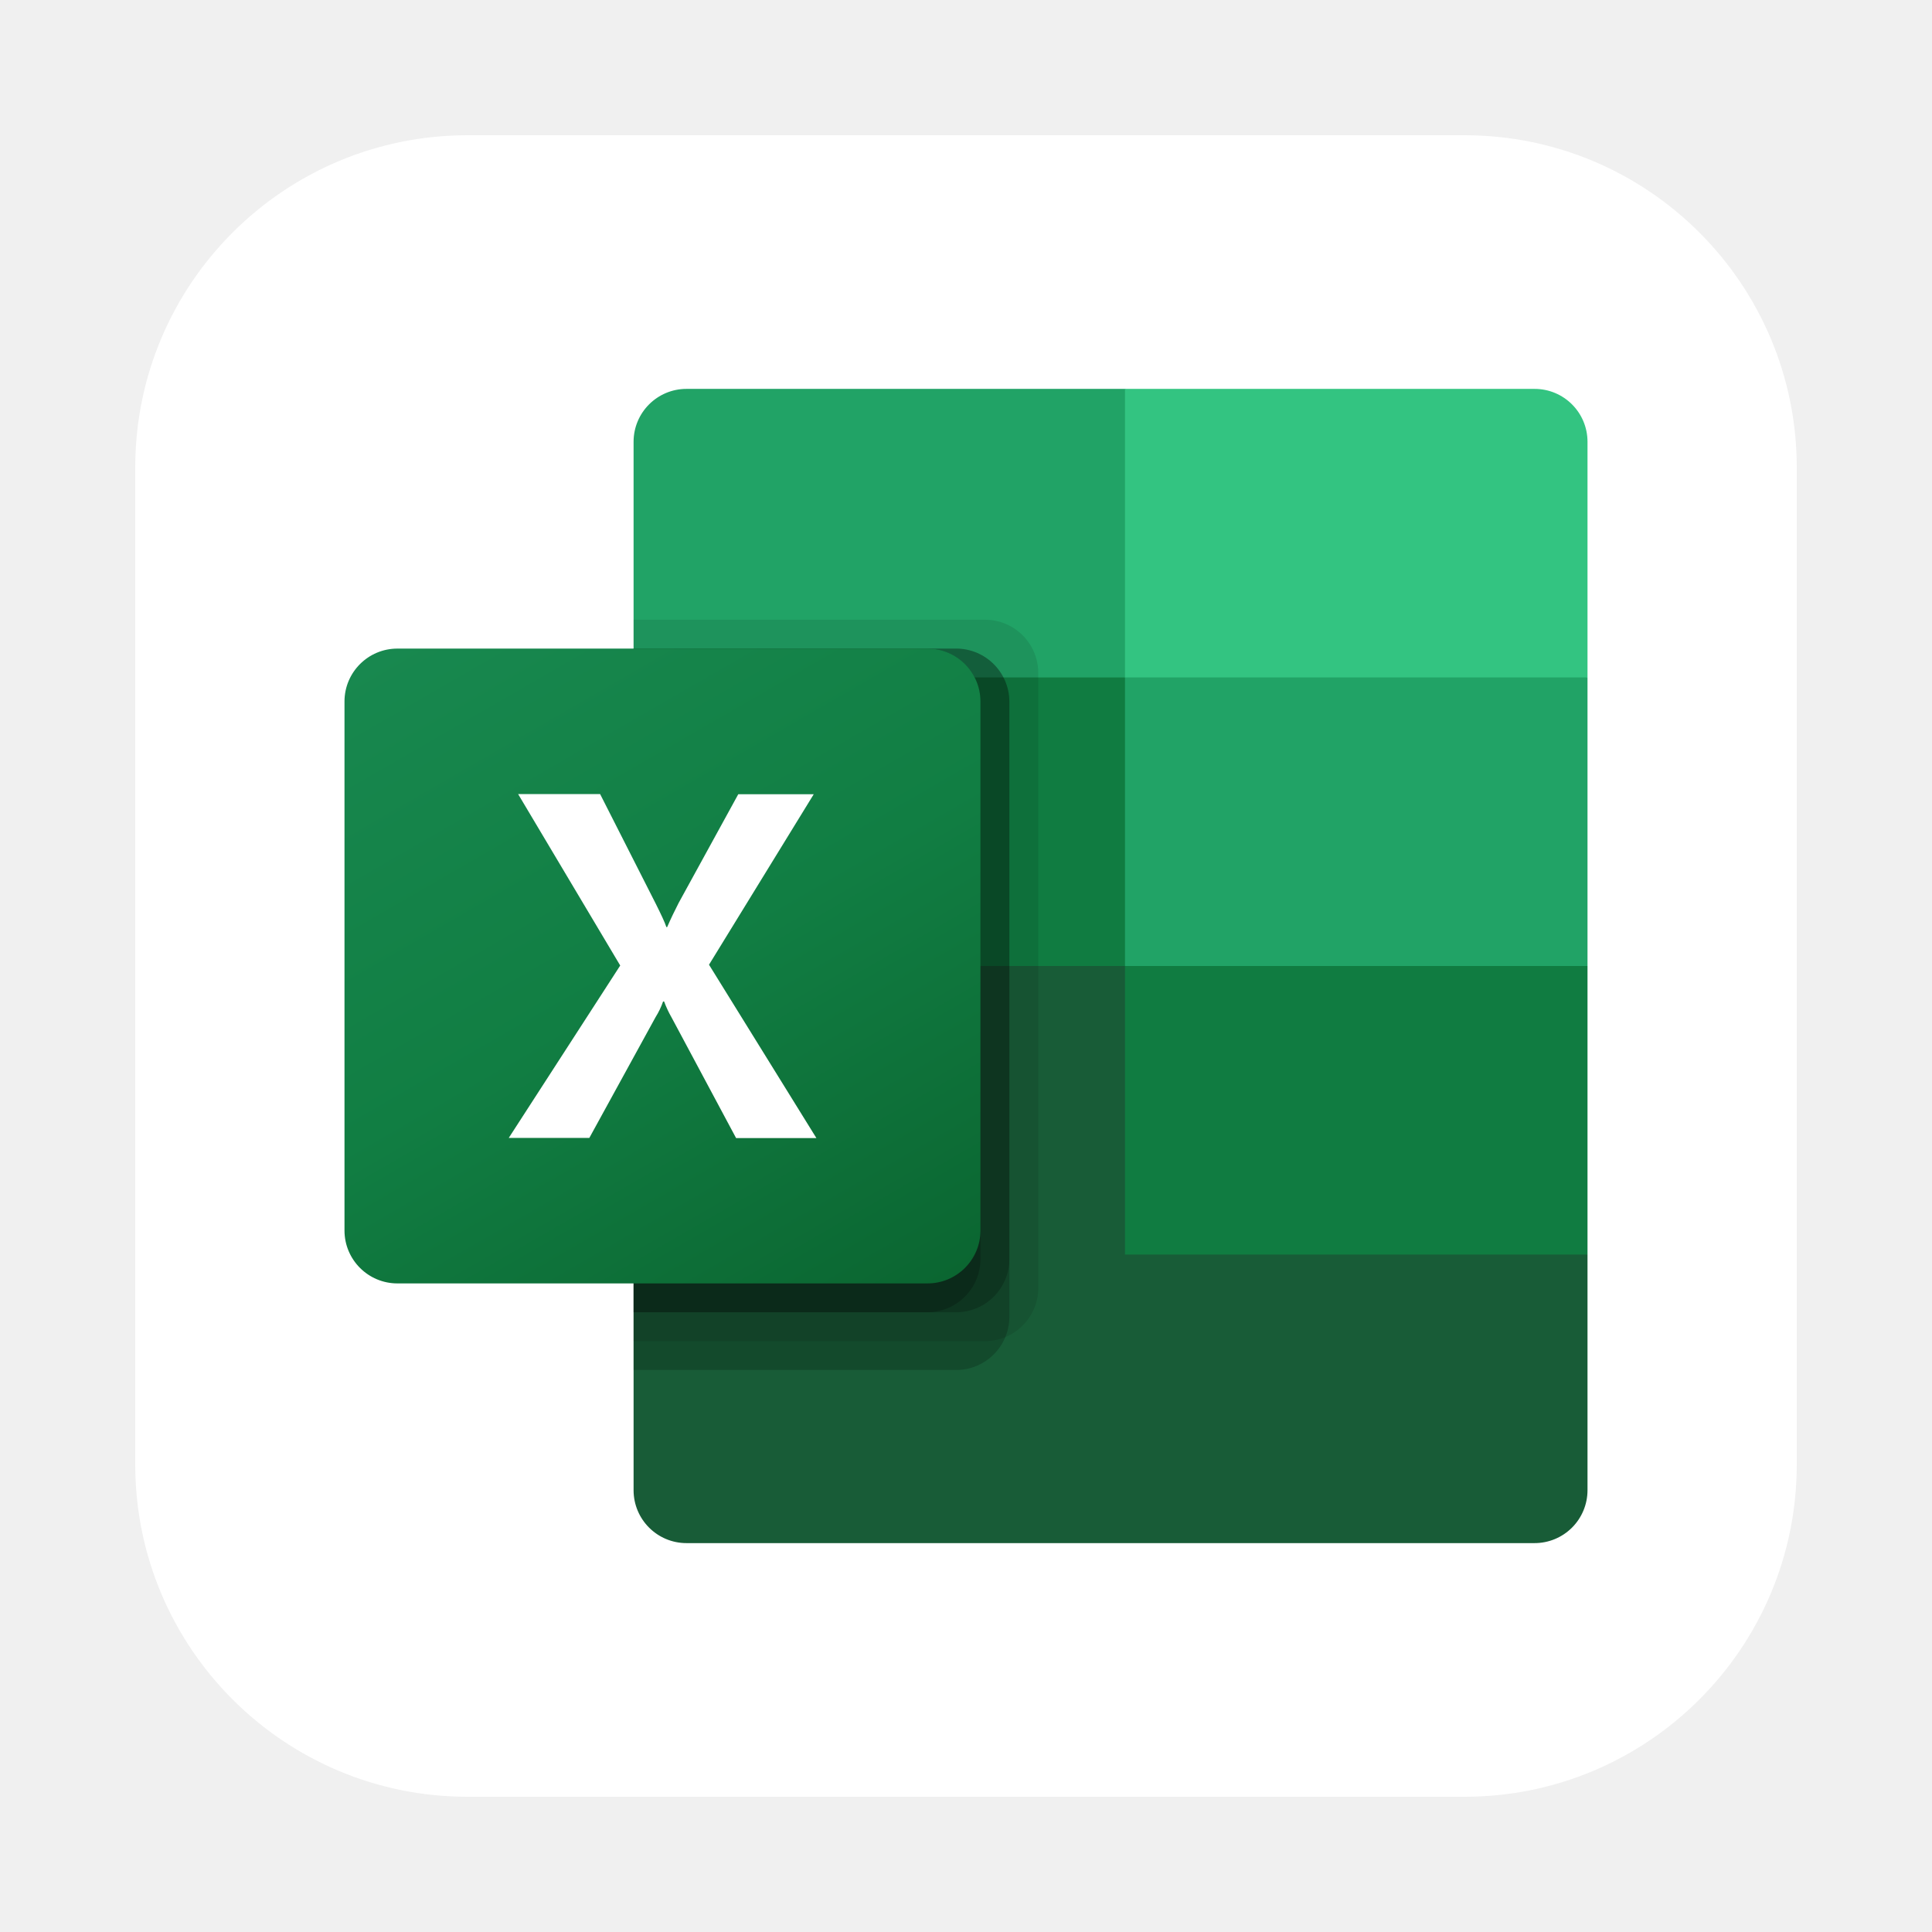
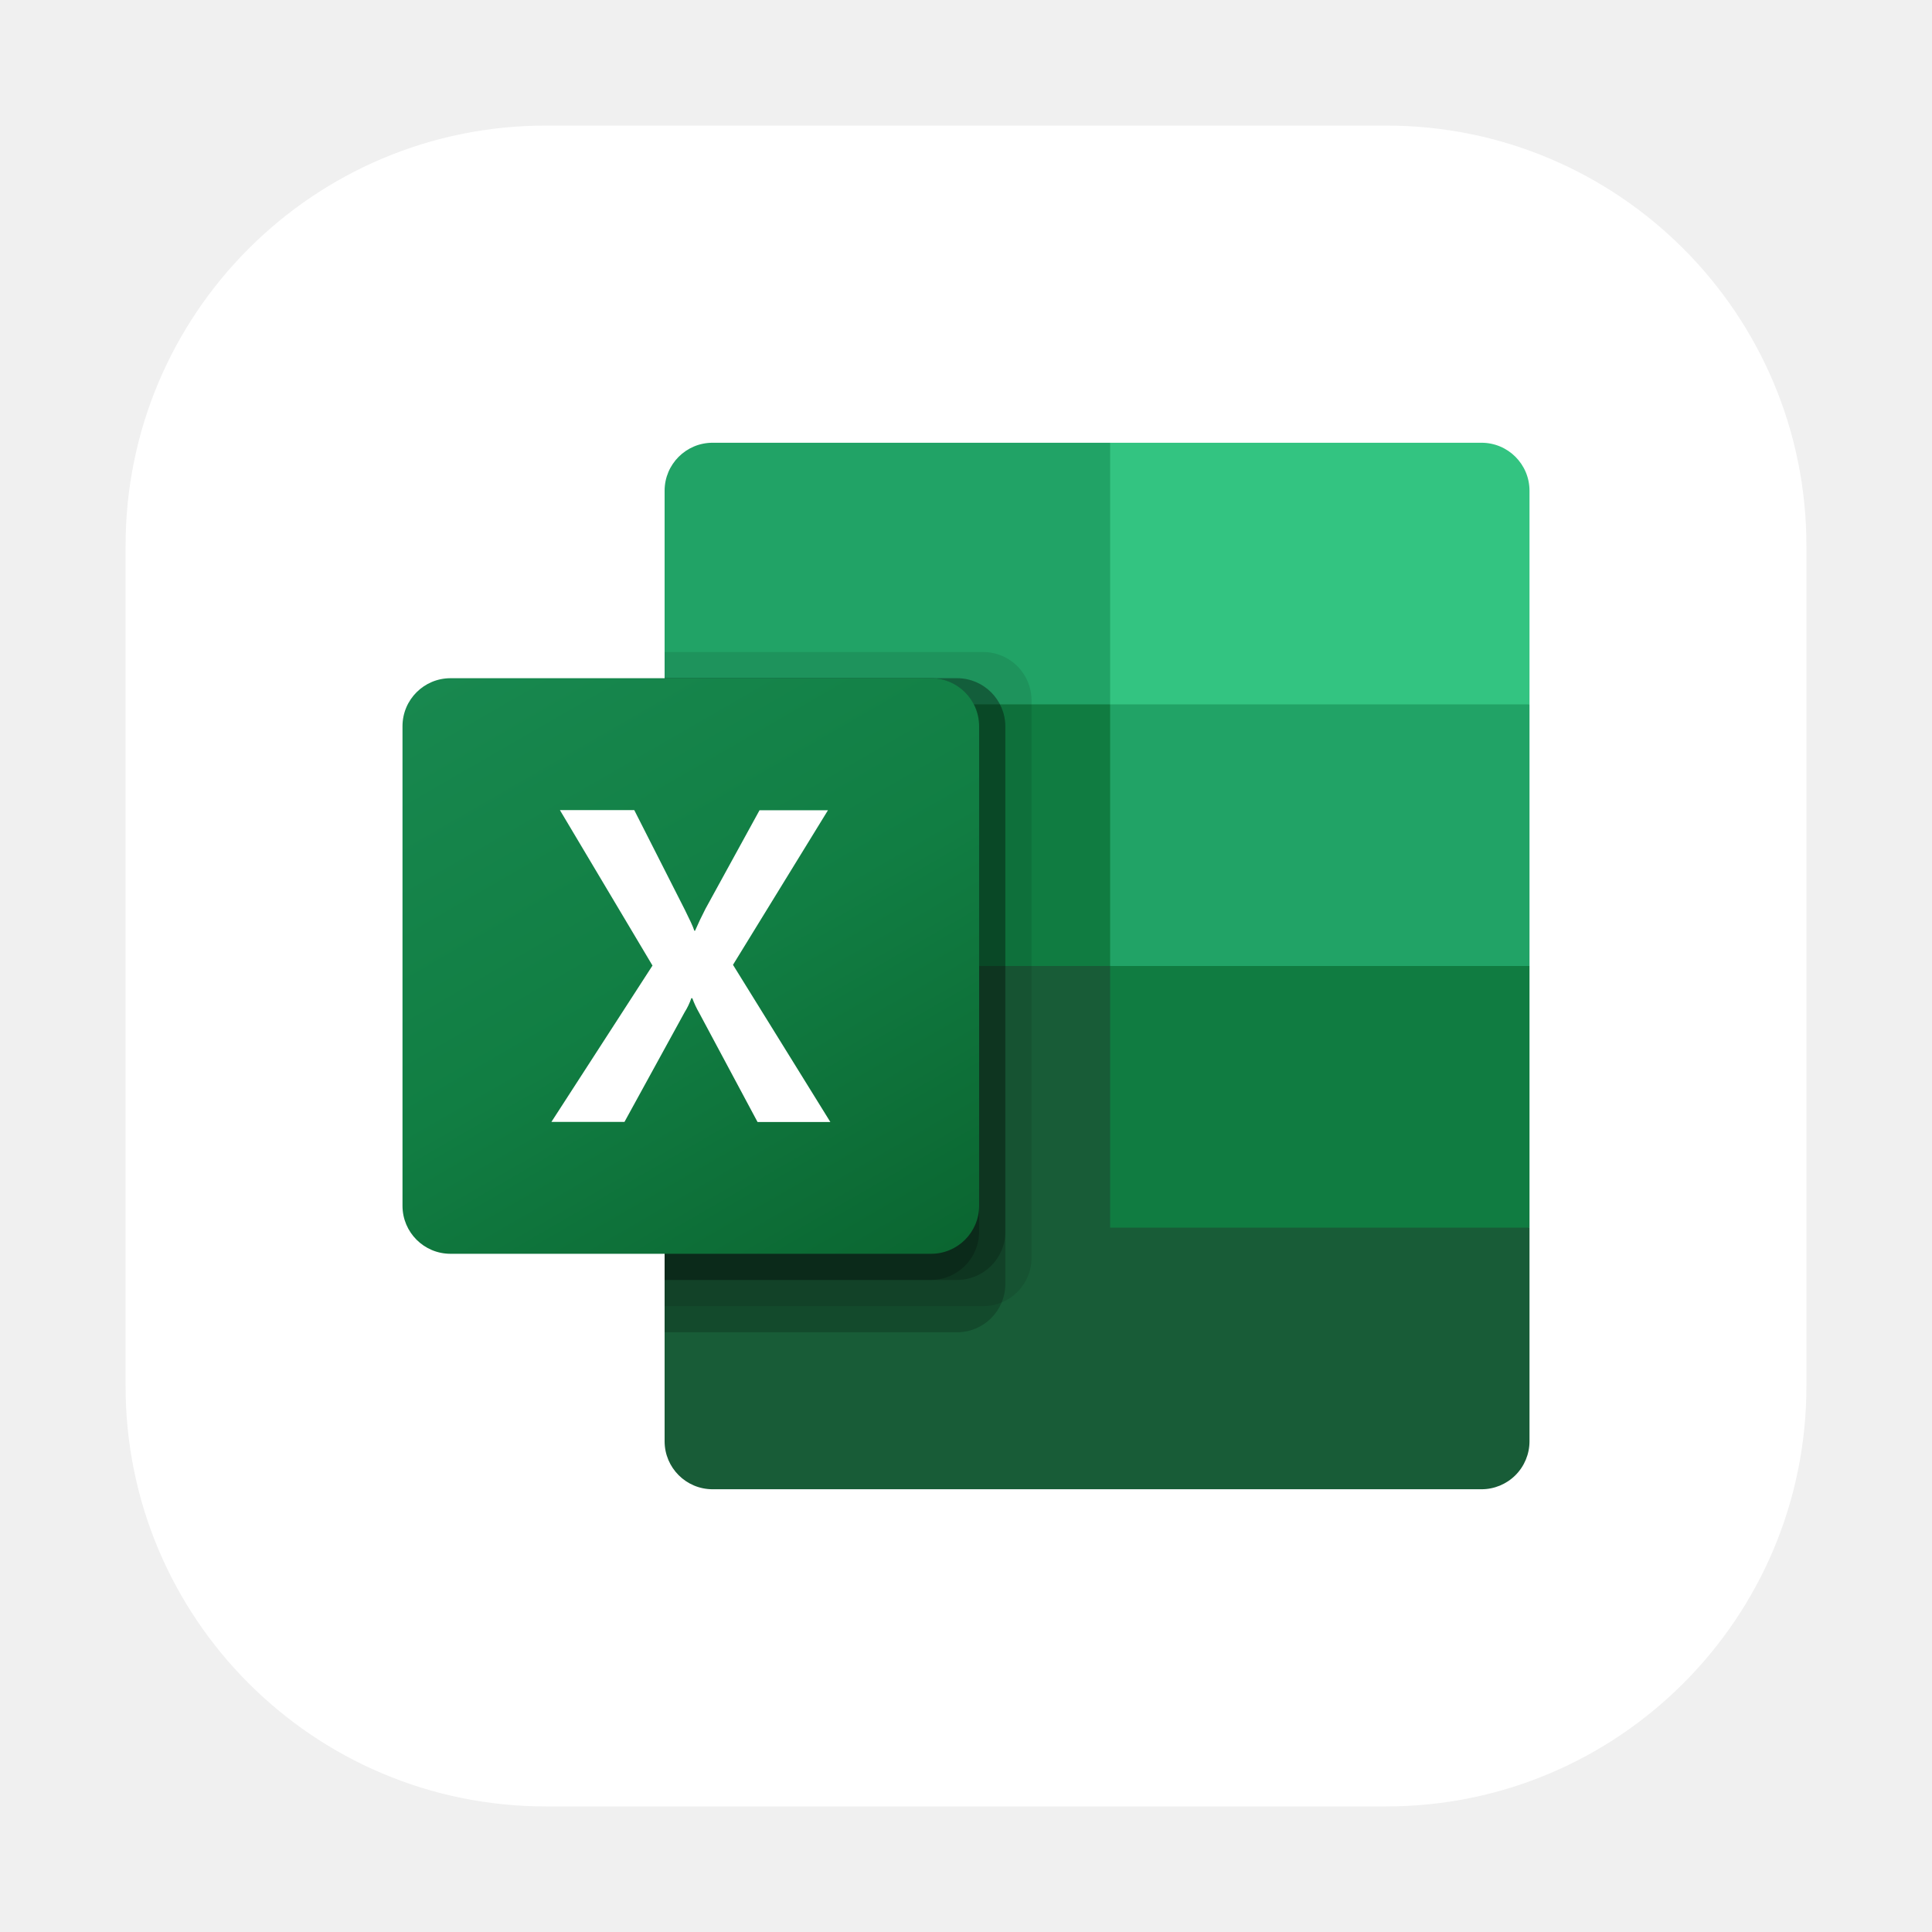
- <svg xmlns="http://www.w3.org/2000/svg" width="64px" height="64px" viewBox="-5.76 -5.76 43.52 43.52" fill="#000000">
-   <g id="SVGRepo_bgCarrier" stroke-width="0" transform="translate(2.24,2.24), scale(0.86)">
-     <rect x="-5.76" y="-5.76" width="43.52" height="43.52" rx="8.704" fill="#ffffff" strokewidth="0" />
+ <svg xmlns="http://www.w3.org/2000/svg" width="64px" height="64px" viewBox="-8 -8 48.00 48.00" fill="#000000">
+   <g id="SVGRepo_bgCarrier" stroke-width="0" transform="translate(2.08,2.08), scale(0.87)">
+     <rect x="-8" y="-8" width="48.00" height="48.00" rx="12" fill="#ffffff" strokewidth="0" />
  </g>
  <g id="SVGRepo_tracerCarrier" stroke-linecap="round" stroke-linejoin="round" />
  <g id="SVGRepo_iconCarrier">
    <defs>
      <linearGradient id="a" x1="4.494" y1="-2092.086" x2="13.832" y2="-2075.914" gradientTransform="translate(0 2100)" gradientUnits="userSpaceOnUse">
        <stop offset="0" stop-color="#18884f" />
        <stop offset="0.5" stop-color="#117e43" />
        <stop offset="1" stop-color="#0b6631" />
      </linearGradient>
    </defs>
    <path d="M19.581,15.35,8.512,13.4V27.809A1.192,1.192,0,0,0,9.705,29h19.1A1.192,1.192,0,0,0,30,27.809h0V22.5Z" style="fill:#185c37" />
    <path d="M19.581,3H9.705A1.192,1.192,0,0,0,8.512,4.191h0V9.5L19.581,16l5.861,1.95L30,16V9.5Z" style="fill:#21a366" />
    <path d="M8.512,9.5H19.581V16H8.512Z" style="fill:#107c41" />
    <path d="M16.434,8.2H8.512V24.45h7.922a1.2,1.2,0,0,0,1.194-1.191V9.391A1.2,1.2,0,0,0,16.434,8.2Z" style="opacity:0.1;isolation:isolate" />
    <path d="M15.783,8.85H8.512V25.1h7.271a1.2,1.2,0,0,0,1.194-1.191V10.041A1.2,1.2,0,0,0,15.783,8.85Z" style="opacity:0.2;isolation:isolate" />
    <path d="M15.783,8.85H8.512V23.8h7.271a1.2,1.2,0,0,0,1.194-1.191V10.041A1.2,1.2,0,0,0,15.783,8.85Z" style="opacity:0.2;isolation:isolate" />
    <path d="M15.132,8.85H8.512V23.8h6.62a1.2,1.2,0,0,0,1.194-1.191V10.041A1.2,1.2,0,0,0,15.132,8.85Z" style="opacity:0.2;isolation:isolate" />
    <path d="M3.194,8.85H15.132a1.193,1.193,0,0,1,1.194,1.191V21.959a1.193,1.193,0,0,1-1.194,1.191H3.194A1.192,1.192,0,0,1,2,21.959V10.041A1.192,1.192,0,0,1,3.194,8.85Z" style="fill:url(#a)" />
    <path d="M5.7,19.873l2.511-3.884-2.3-3.862H7.758L9.013,14.6c.116.234.2.408.238.524h.017c.082-.188.169-.369.26-.546l1.342-2.447h1.7l-2.359,3.84,2.419,3.905H10.821l-1.45-2.711A2.355,2.355,0,0,1,9.2,16.8H9.176a1.688,1.688,0,0,1-.168.351L7.515,19.873Z" style="fill:#fff" />
    <path d="M28.806,3H19.581V9.5H30V4.191A1.192,1.192,0,0,0,28.806,3Z" style="fill:#33c481" />
    <path d="M19.581,16H30v6.5H19.581Z" style="fill:#107c41" />
  </g>
</svg>
